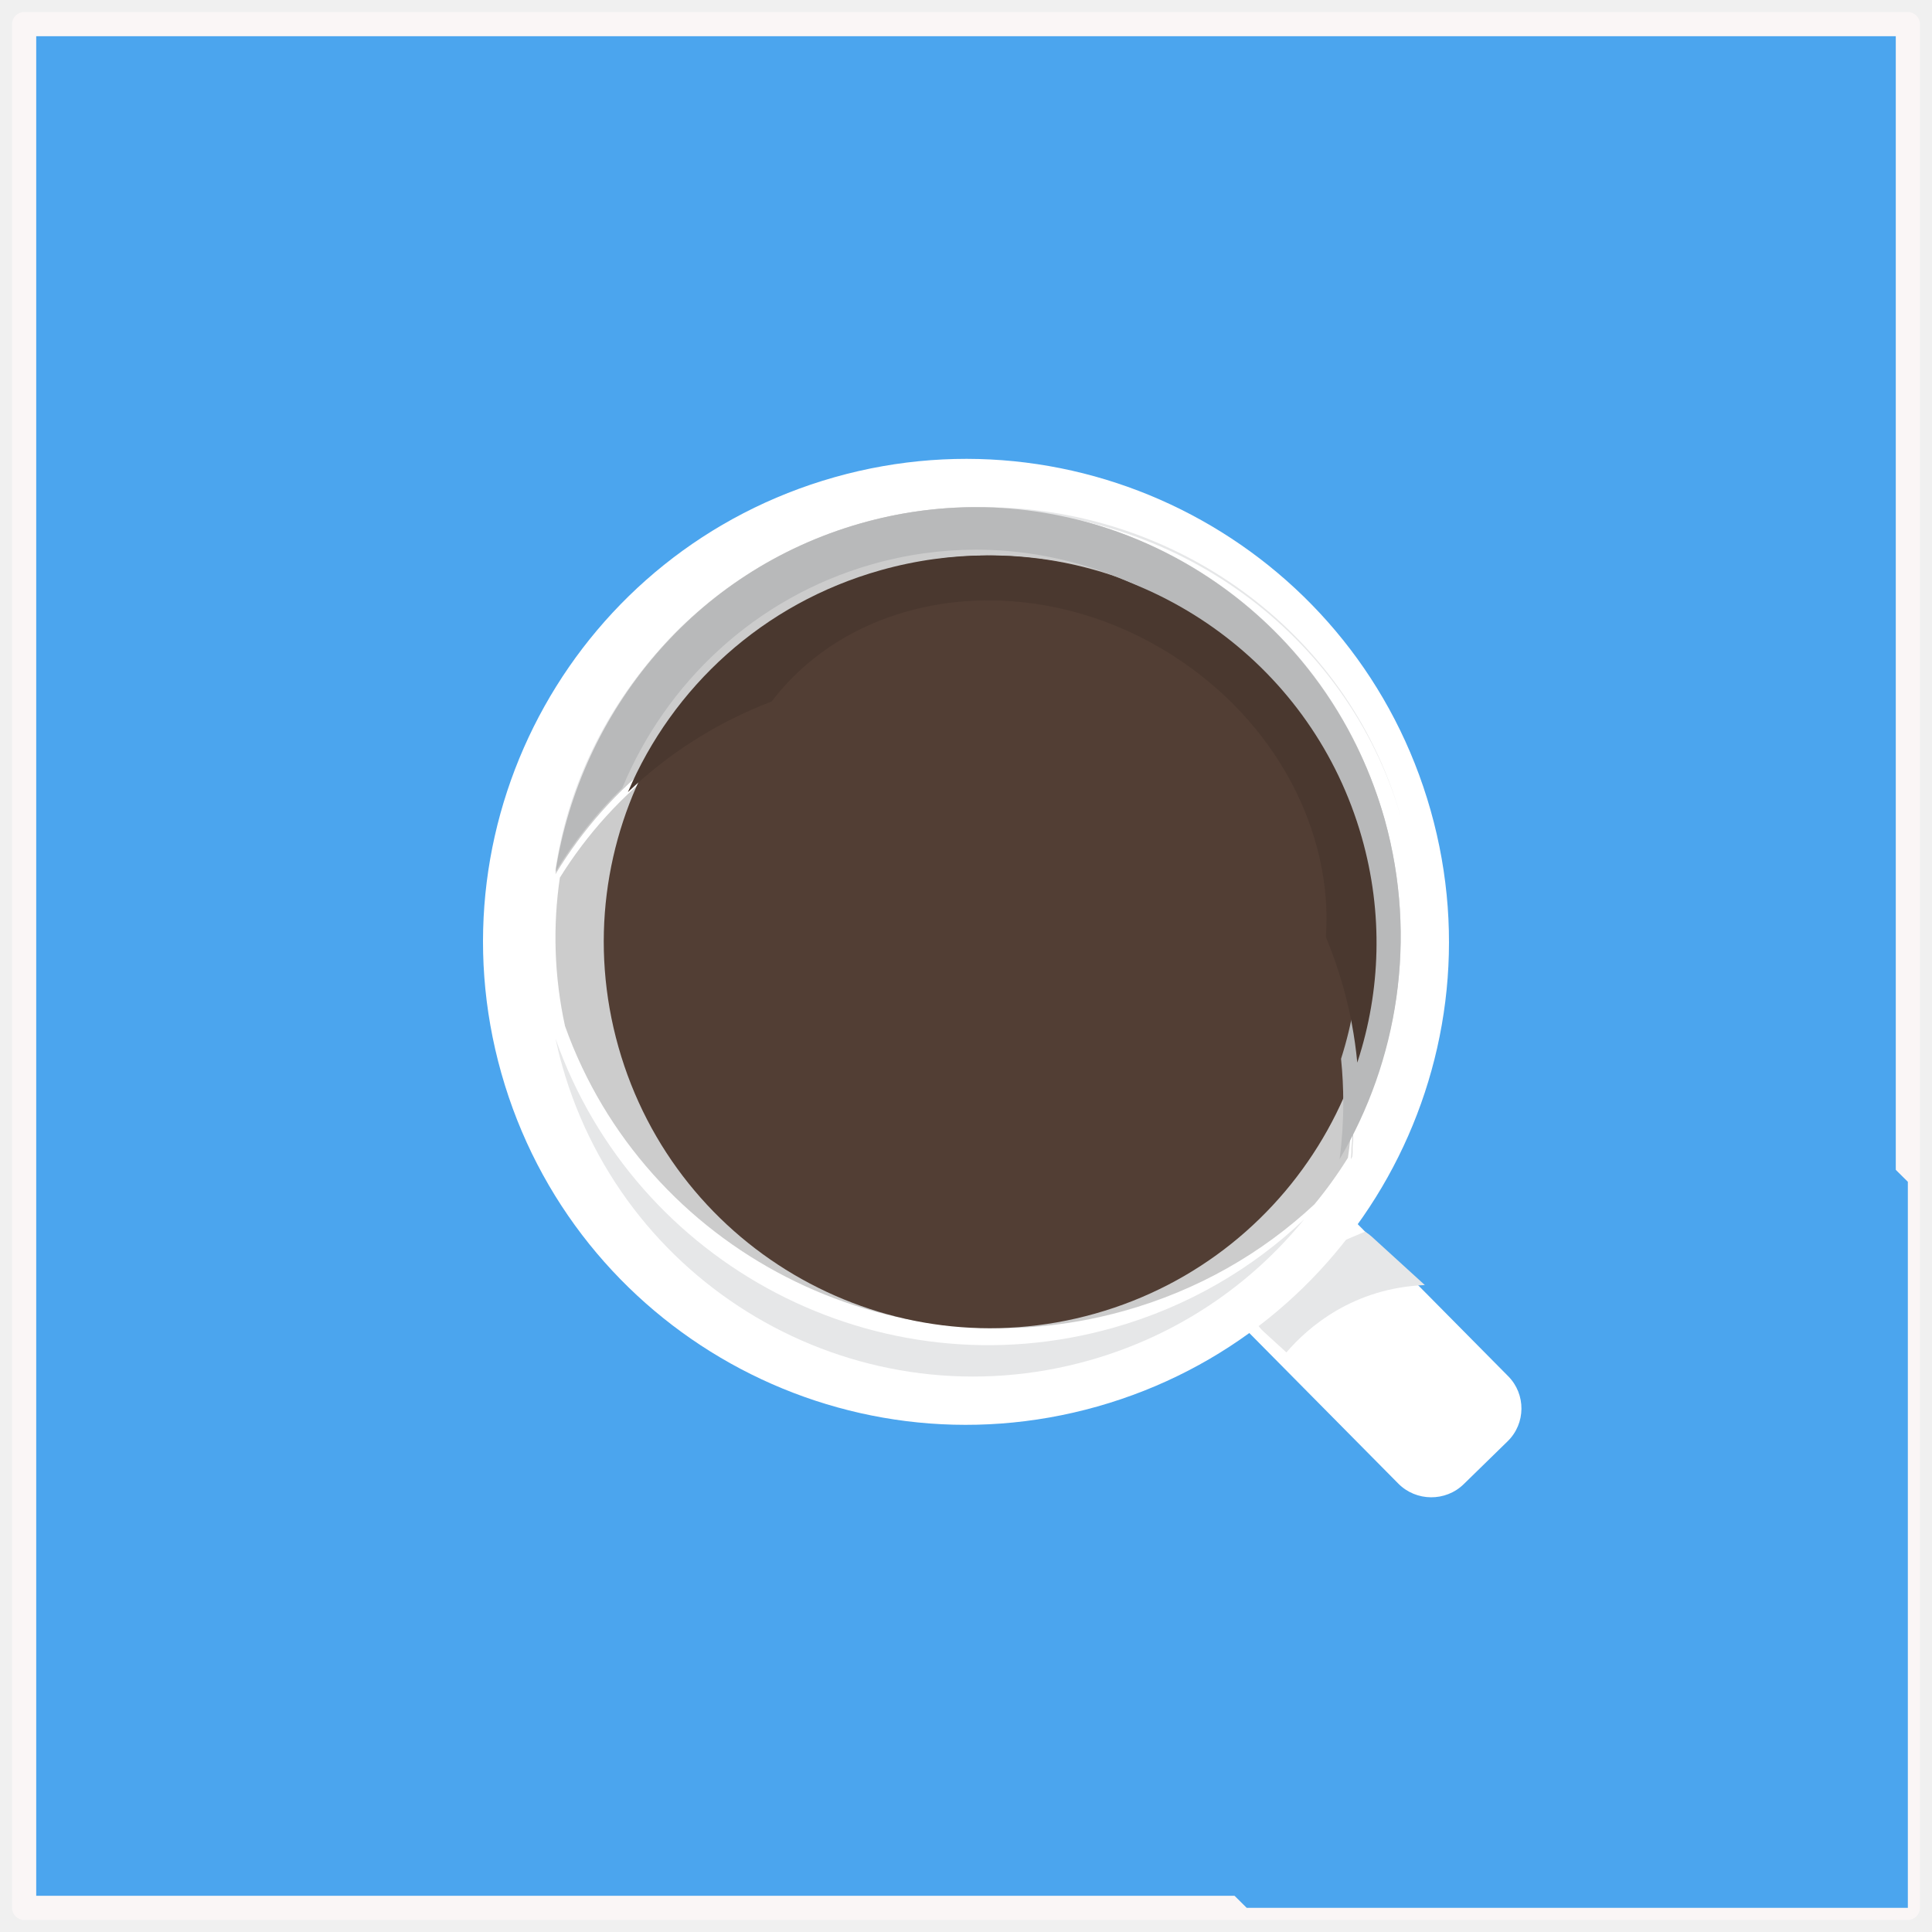
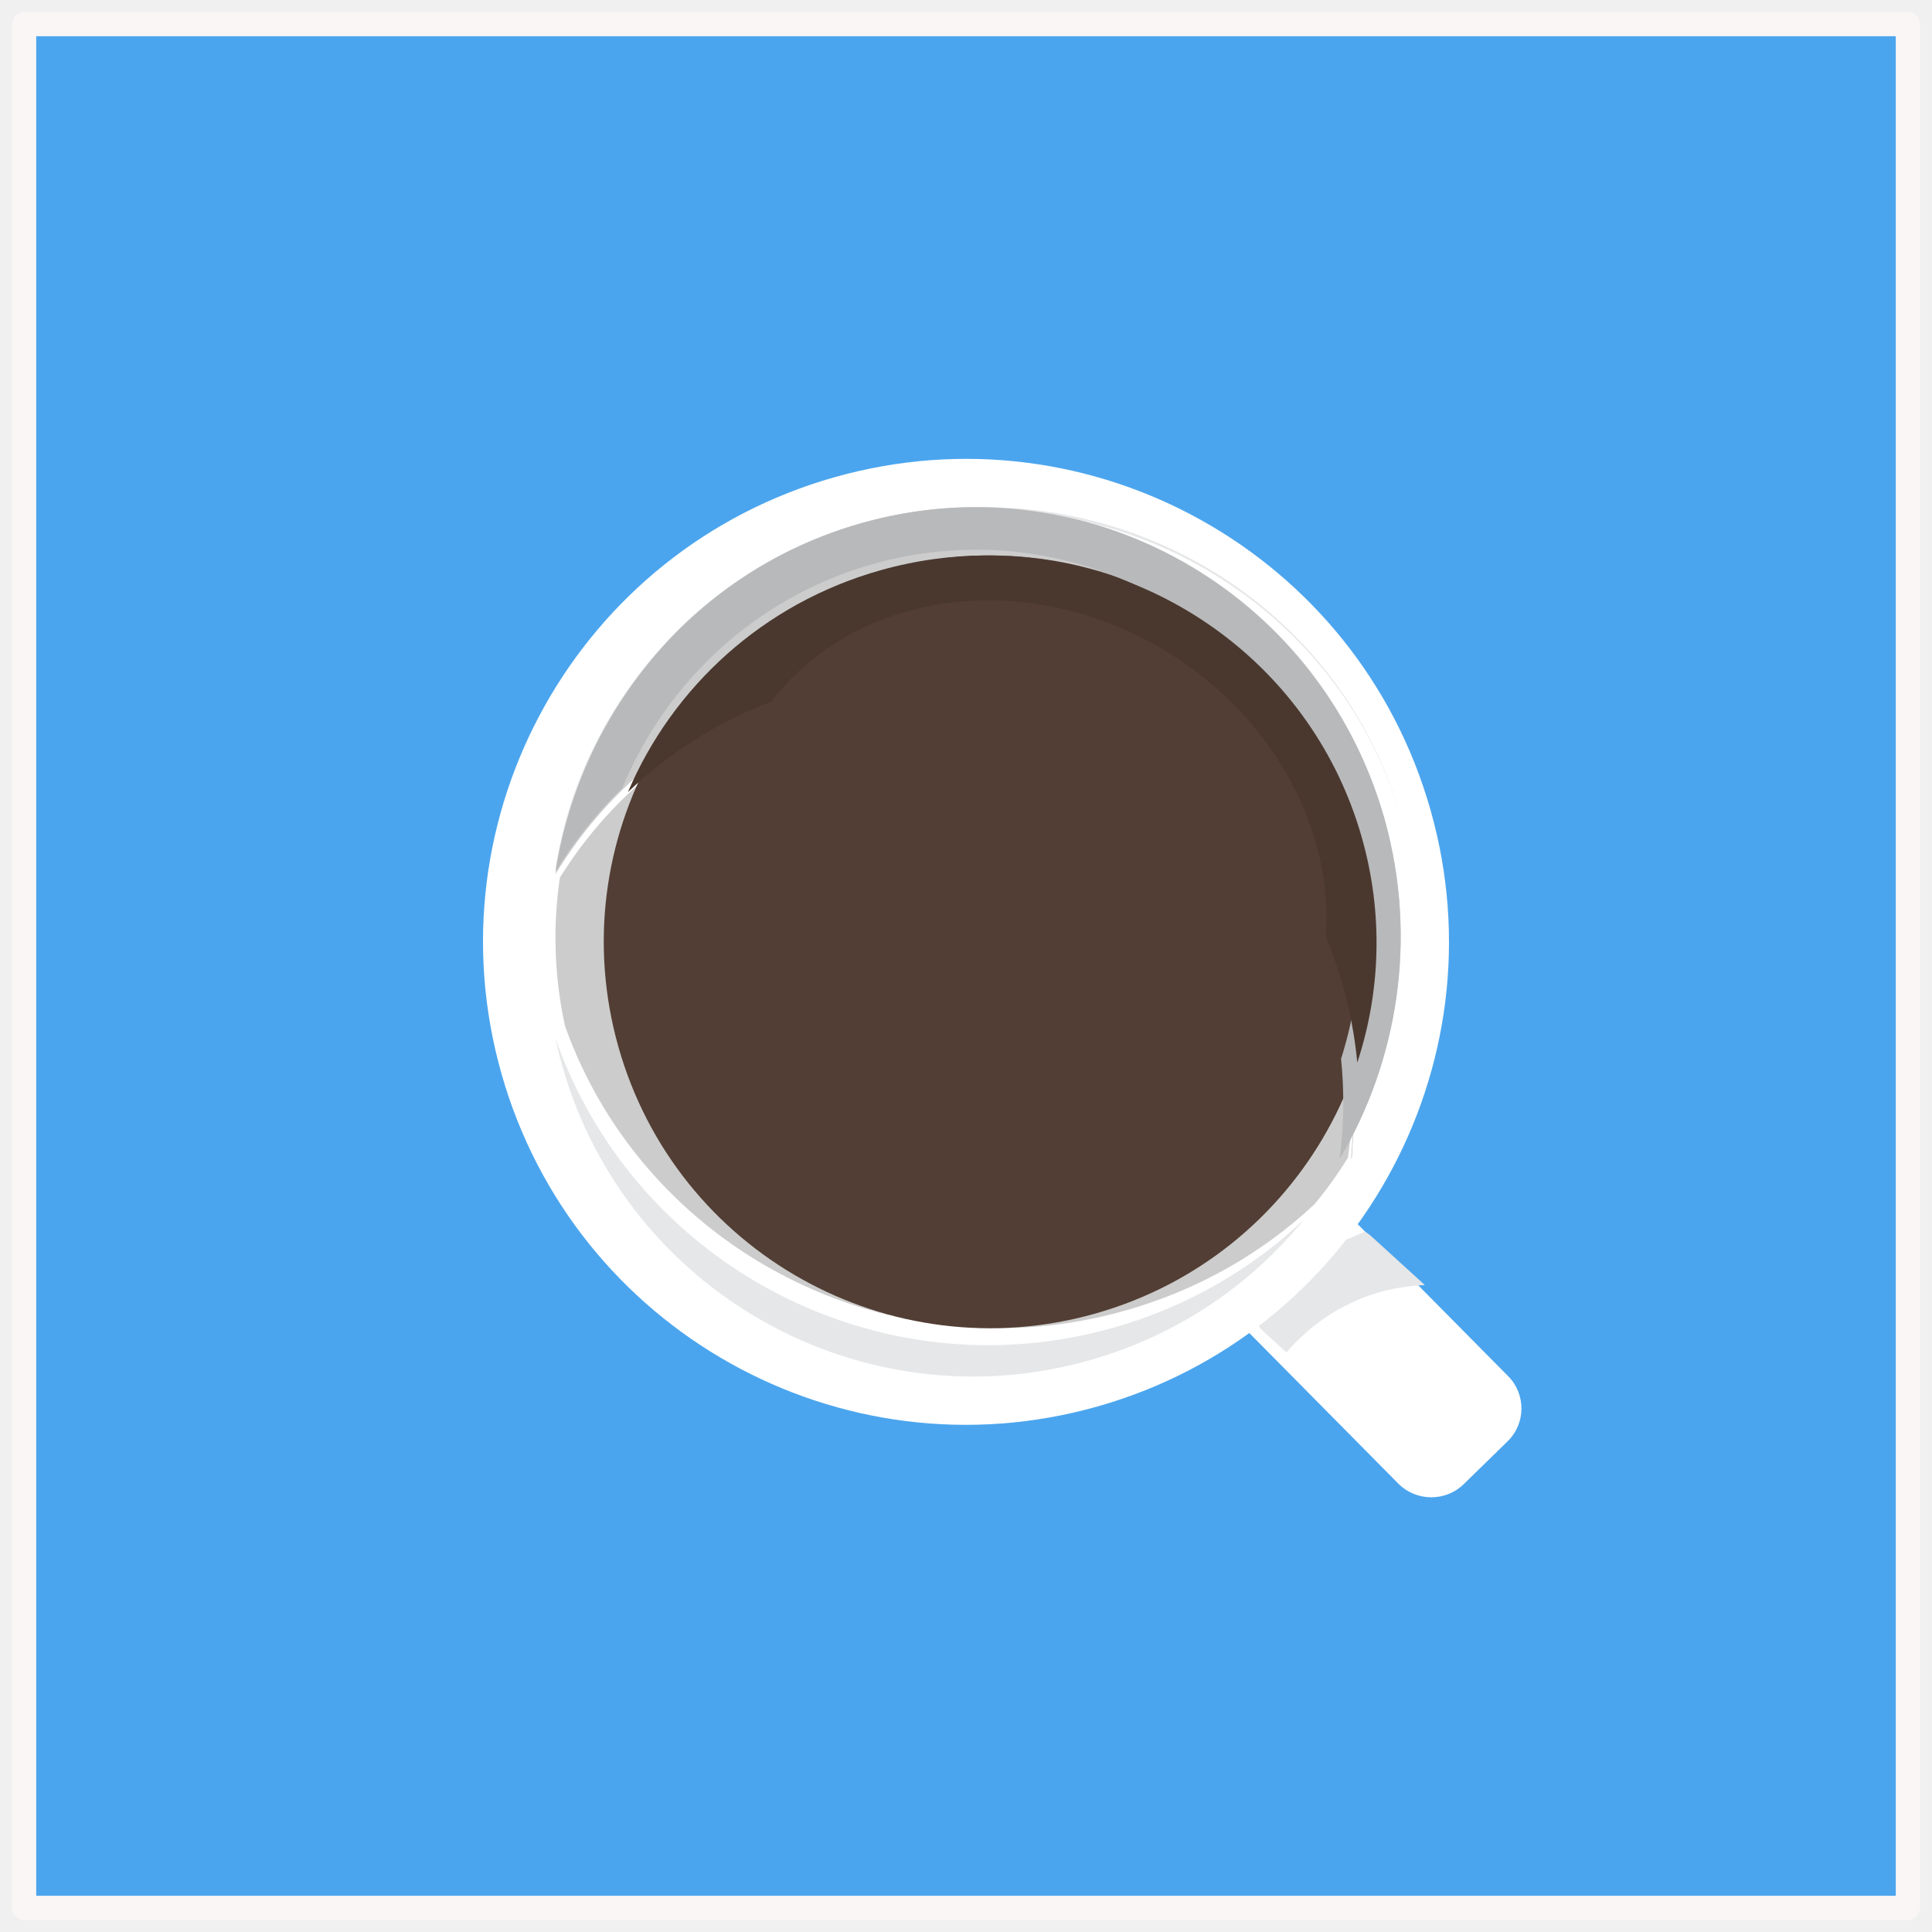
<svg xmlns="http://www.w3.org/2000/svg" xmlns:xlink="http://www.w3.org/1999/xlink" width="80px" height="80px" viewBox="0 0 80 80" version="1.1">
  <g id="Page-1" stroke="none" stroke-width="1" fill="none" fill-rule="evenodd">
-     <g id="shutterstock_1947830881">
+     <g>
      <polygon id="Fill-3" stroke="#FAF6F6" fill="#4BA5EE" stroke-linejoin="round" points="1 79 79 79 79 1 1 1" />
-       <path d="M79,79 L51.624,79 L26,53.6 L26.078,53.523 C29.831,57.178 34.94,59.308 40.313,59.308 C42.143,59.308 44.005,59.06 45.853,58.542 C56.642,55.515 62.914,44.391 59.86,33.696 C58.896,30.319 57.118,27.389 54.796,25.056 L54.852,25 L79,48.936 L79,79" id="Fill-4" fill="#4BA5EE" />
      <path d="M62.43,59.678 L60.609,61.456 C59.859,62.19 58.64,62.179 57.902,61.434 L51.547,55.012 C51.406,54.87 51.292,54.71 51.206,54.54 C50.84,53.821 50.962,52.915 51.57,52.322 L53.391,50.544 C54.052,49.898 55.074,49.828 55.812,50.33 C55.913,50.398 56.009,50.477 56.097,50.566 L62.453,56.988 C63.191,57.734 63.181,58.944 62.43,59.678" id="Fill-5" fill="#FFFFFF" />
      <path d="M59,53.212 C56.025,53.334 54.164,54.955 53.267,56 L52.335,55.15 C52.196,55.024 52.085,54.882 52,54.732 L54.899,51.689 L56.523,51 C56.623,51.06 56.717,51.131 56.804,51.21 L59,53.212" id="Fill-6" fill="#E6E7E8" />
      <path d="M59.239,33.555 C62.246,44.18 56.071,55.232 45.445,58.239 C34.82,61.246 23.768,55.071 20.761,44.445 C17.754,33.82 23.929,22.768 34.555,19.761 C45.18,16.754 56.232,22.929 59.239,33.555" id="Fill-7" fill="#FFFFFF" />
      <path d="M57.331,33.914 C54.686,24.486 44.965,19.007 35.619,21.675 C28.73,23.642 23.968,29.487 23,36.199 C25.228,32.523 28.779,29.65 33.213,28.385 C42.559,25.716 52.28,31.196 54.925,40.623 C55.62,43.102 55.757,45.606 55.411,48 C57.879,43.927 58.721,38.869 57.331,33.914" id="Fill-8" fill="#CCCCCC" />
      <path d="M23,43 C23.08,43.374 23.171,43.747 23.277,44.121 C25.938,53.523 35.715,58.988 45.116,56.327 C48.744,55.3 51.786,53.211 54,50.494 C51.841,52.541 49.169,54.111 46.108,54.977 C36.392,57.728 26.302,52.4 23,43" id="Fill-9" fill="#E6E7E8" />
      <path d="M55.327,40.689 C52.663,31.426 42.876,26.041 33.466,28.663 C29.002,29.907 25.426,32.73 23.183,36.342 C22.888,38.34 22.944,40.415 23.396,42.487 C26.701,51.748 36.801,56.997 46.526,54.287 C49.591,53.433 52.265,51.887 54.426,49.87 C54.934,49.257 55.398,48.611 55.816,47.938 C56.164,45.585 56.027,43.125 55.327,40.689" id="Fill-10" fill="#CCCCCC" />
      <path d="M56.391,34.644 C58.797,43.144 53.857,51.986 45.356,54.391 C36.856,56.797 28.015,51.857 25.609,43.356 C23.203,34.856 28.143,26.014 36.644,23.609 C45.144,21.203 53.985,26.143 56.391,34.644" id="Fill-11" fill="#523E34" />
      <path d="M31,31.029 C31,31.01 31,30.99 31,30.971 L31,31.029" id="Fill-12" fill="#523E34" />
      <g id="Group-15" transform="translate(31, 28)">
        <mask id="mask-2" fill="white">
          <use xlink:href="#path-1" />
        </mask>
        <g id="Clip-14" />
        <path d="M20.499,17 C18.175,17 15.406,12.167 11.043,9.36 C6.428,6.392 0.011,5.822 0,3.208 L0,3.194 C0.002,2.787 0.158,2.33 0.501,1.807 C0.641,1.593 0.789,1.385 0.944,1.184 C1.452,0.992 1.974,0.821 2.508,0.673 C4.144,0.217 5.793,0 7.413,0 C14.566,0 21.193,4.232 24,10.887 C23.881,12.566 23.359,14.202 22.397,15.671 C21.783,16.609 21.159,17 20.499,17" id="Fill-13" fill="url(#linearGradient-3)" mask="url(#mask-2)" />
      </g>
      <path d="M23,36 C23.987,29.375 28.839,23.607 35.859,21.666 C37.491,21.215 39.133,21 40.749,21 C48.565,21 55.75,26.035 57.984,33.744 C57.989,33.763 57.995,33.781 58,33.8 C55.747,26.124 48.578,21.116 40.783,21.116 C39.167,21.116 37.524,21.331 35.893,21.782 C28.952,23.701 24.13,29.361 23.069,35.892 C23.045,35.928 23.023,35.964 23,36" id="Fill-16" fill="#E6E7E8" />
      <path d="M55.47,48 C55.571,47.229 55.622,46.447 55.622,45.658 C55.622,45.056 55.592,44.45 55.53,43.843 C56.463,40.915 56.582,37.684 55.694,34.5 C53.714,27.398 47.345,22.761 40.416,22.761 C38.984,22.761 37.527,22.959 36.081,23.374 C31.253,24.761 27.581,28.271 25.769,32.624 C24.703,33.664 23.774,34.832 23,36.097 C24.044,29.425 28.785,23.641 35.609,21.681 C37.213,21.22 38.828,21 40.417,21 C48.082,21 55.13,26.117 57.345,33.96 C58.704,38.894 57.884,43.928 55.47,48" id="Fill-17" fill="#B8B9BA" />
      <path d="M55.95,48 C56.042,46.709 56.06,45.384 56,44.048 C56.002,44.032 56.005,44.016 56.007,44 C56.036,44.57 56.05,45.138 56.05,45.703 C56.05,46.443 56.026,47.177 55.98,47.9 C55.97,47.934 55.96,47.967 55.95,48" id="Fill-18" fill="#B8B9BA" />
      <path d="M56.202,44 C56.102,42.934 55.903,41.862 55.599,40.795 C55.404,40.11 55.171,39.446 54.903,38.805 C55.204,34.497 52.891,29.912 48.567,27.146 C46.161,25.607 43.497,24.864 40.949,24.861 C40.944,24.861 40.94,24.861 40.936,24.861 C40.932,24.861 40.927,24.861 40.923,24.861 C37.367,24.865 34.039,26.31 31.953,29.047 C29.68,29.913 27.673,31.205 26,32.801 C27.84,28.475 31.568,24.988 36.471,23.61 C37.939,23.197 39.418,23 40.873,23 C47.908,23 54.375,27.608 56.386,34.666 C57.287,37.829 57.166,41.039 56.219,43.949 C56.213,43.966 56.208,43.983 56.202,44" id="Fill-19" fill="#4A382F" />
      <path d="M41.05,25 L40.95,25 C40.966,25 40.984,25 41,25 C41.017,25 41.033,25 41.05,25" id="Fill-20" fill="#4A382F" />
      <g id="Group-23" transform="translate(31, 25)">
        <mask id="mask-5" fill="white">
          <use xlink:href="#path-4" />
        </mask>
        <g id="Clip-22" />
        <path d="M22.974,14 C20.176,7.28 13.574,3.007 6.446,3.007 C4.831,3.007 3.189,3.226 1.559,3.686 C1.026,3.836 0.507,4.009 0,4.202 C2.088,1.454 5.419,0.003 8.979,0 L9.005,0 C11.556,0.002 14.223,0.748 16.631,2.294 C20.96,5.071 23.275,9.675 22.974,14" id="Fill-21" fill="url(#linearGradient-6)" mask="url(#mask-5)" />
      </g>
    </g>
  </g>
</svg>
